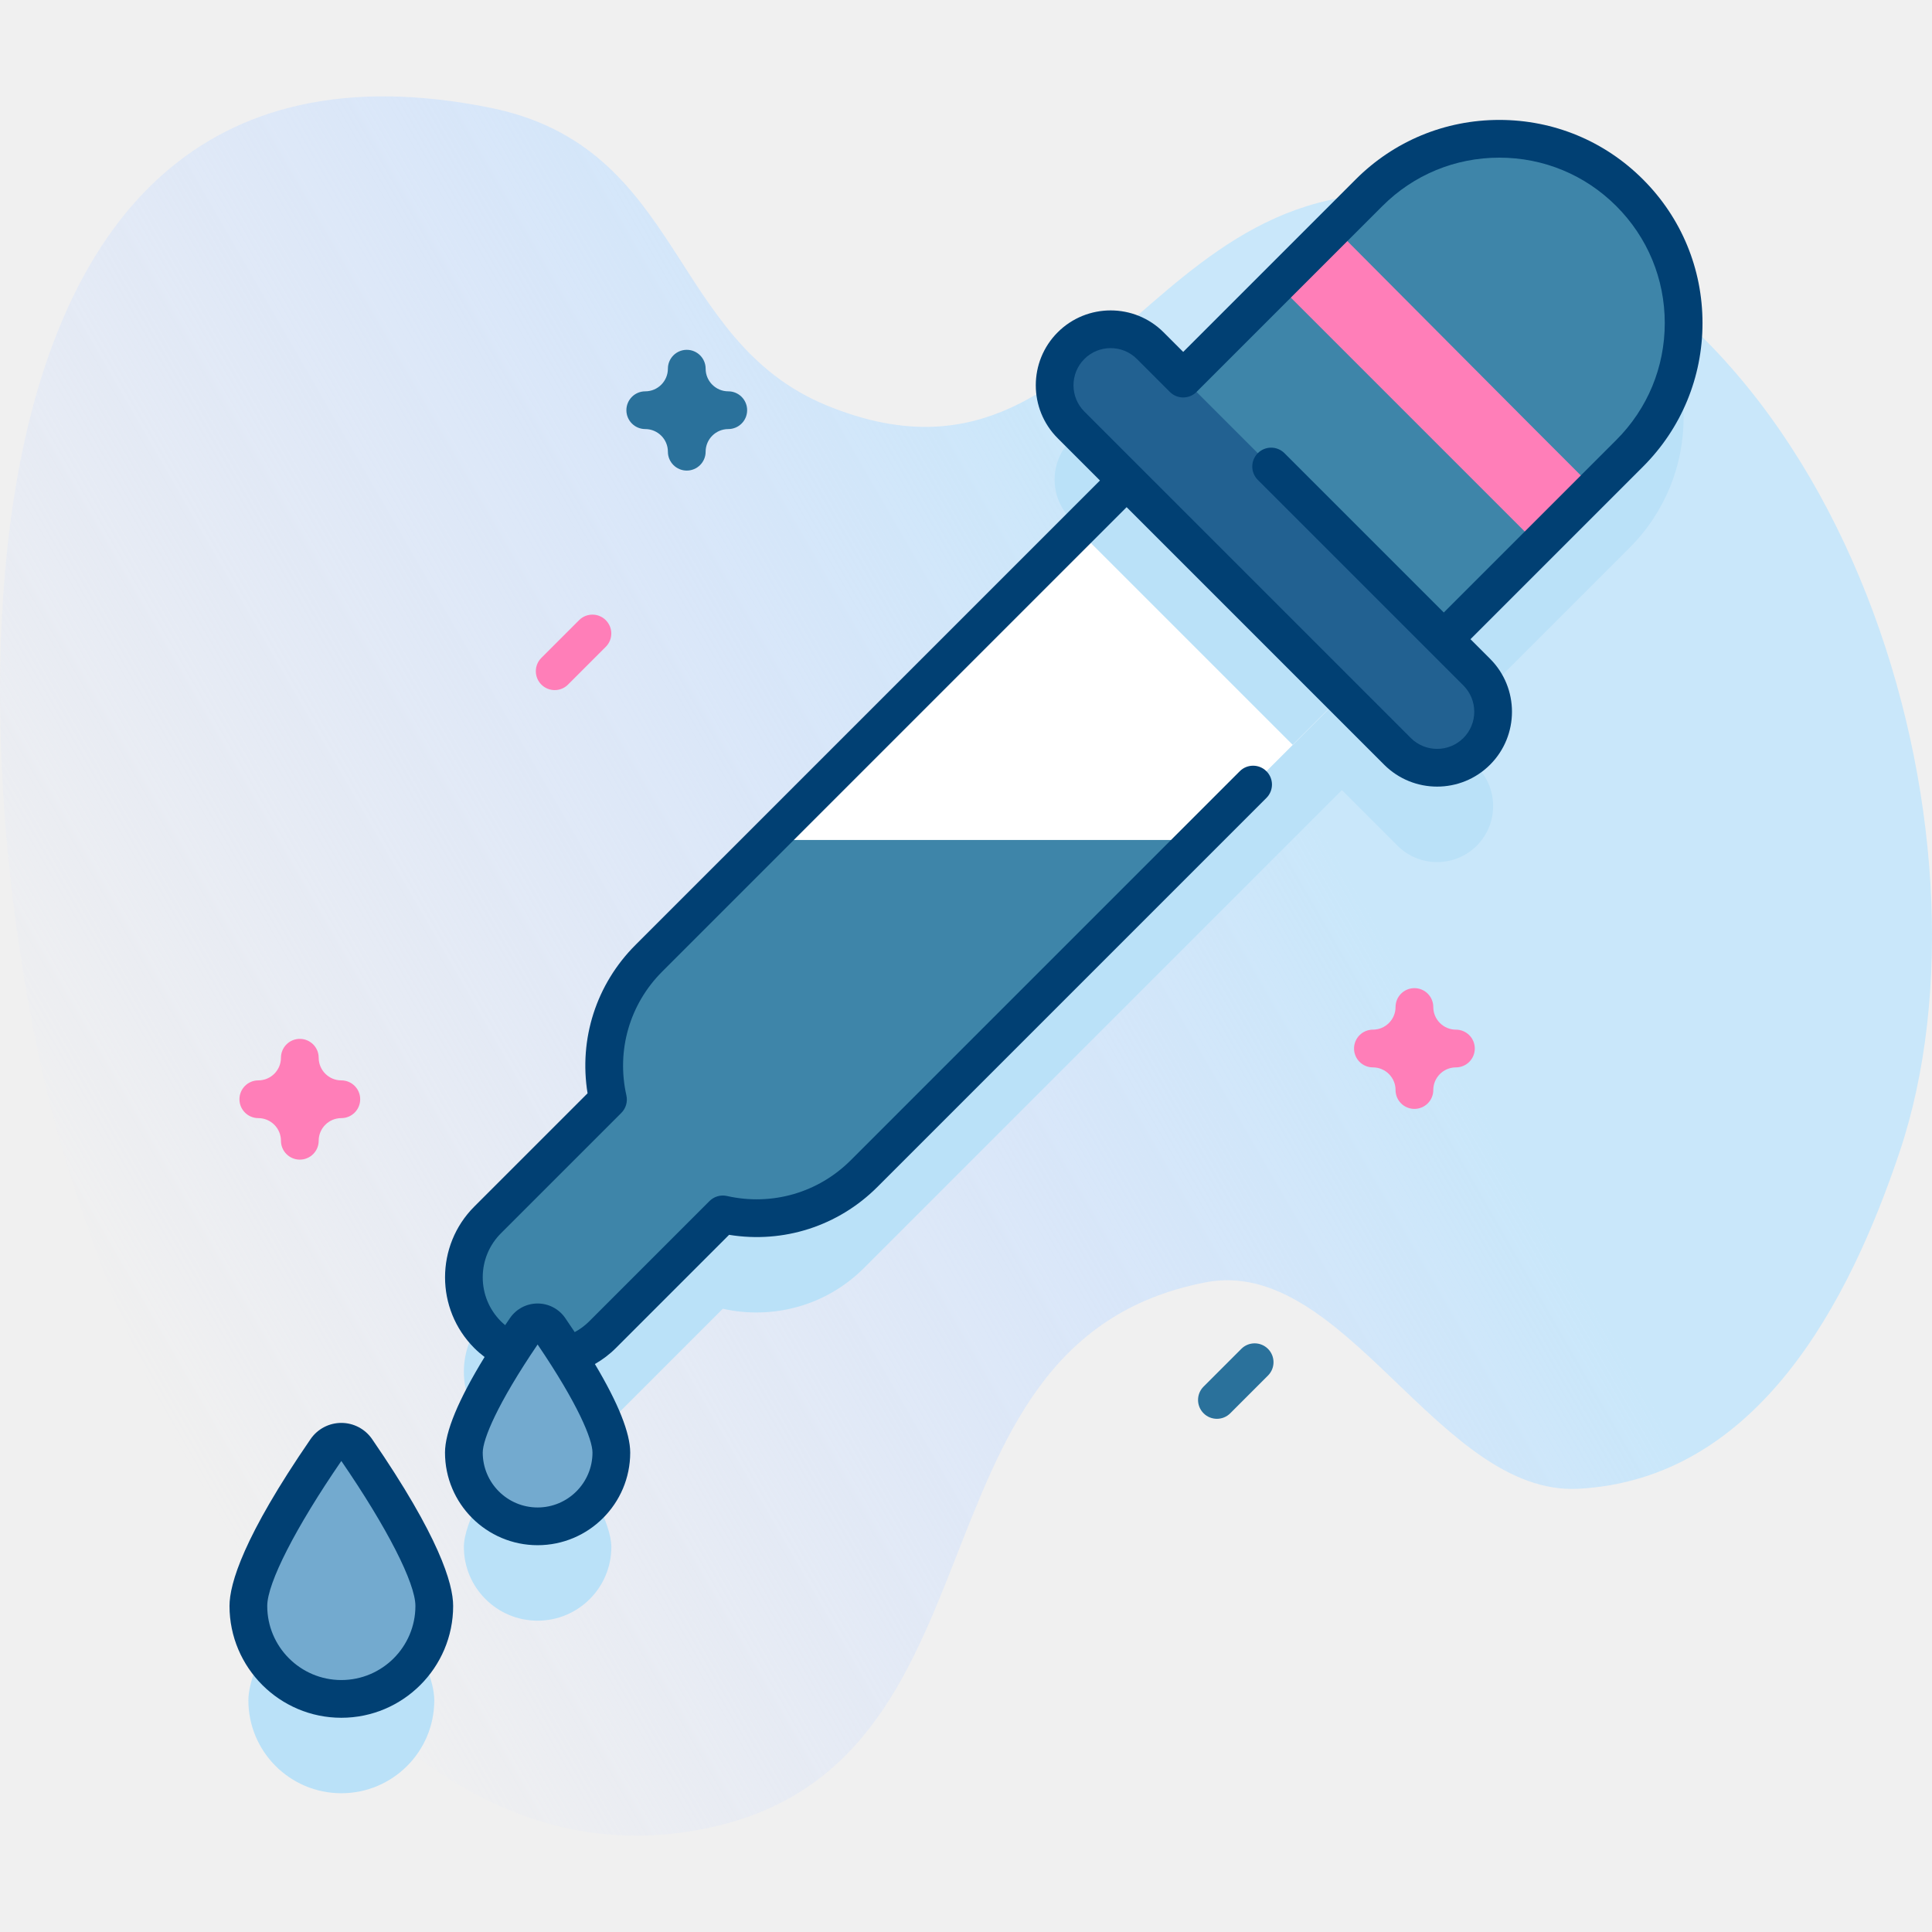
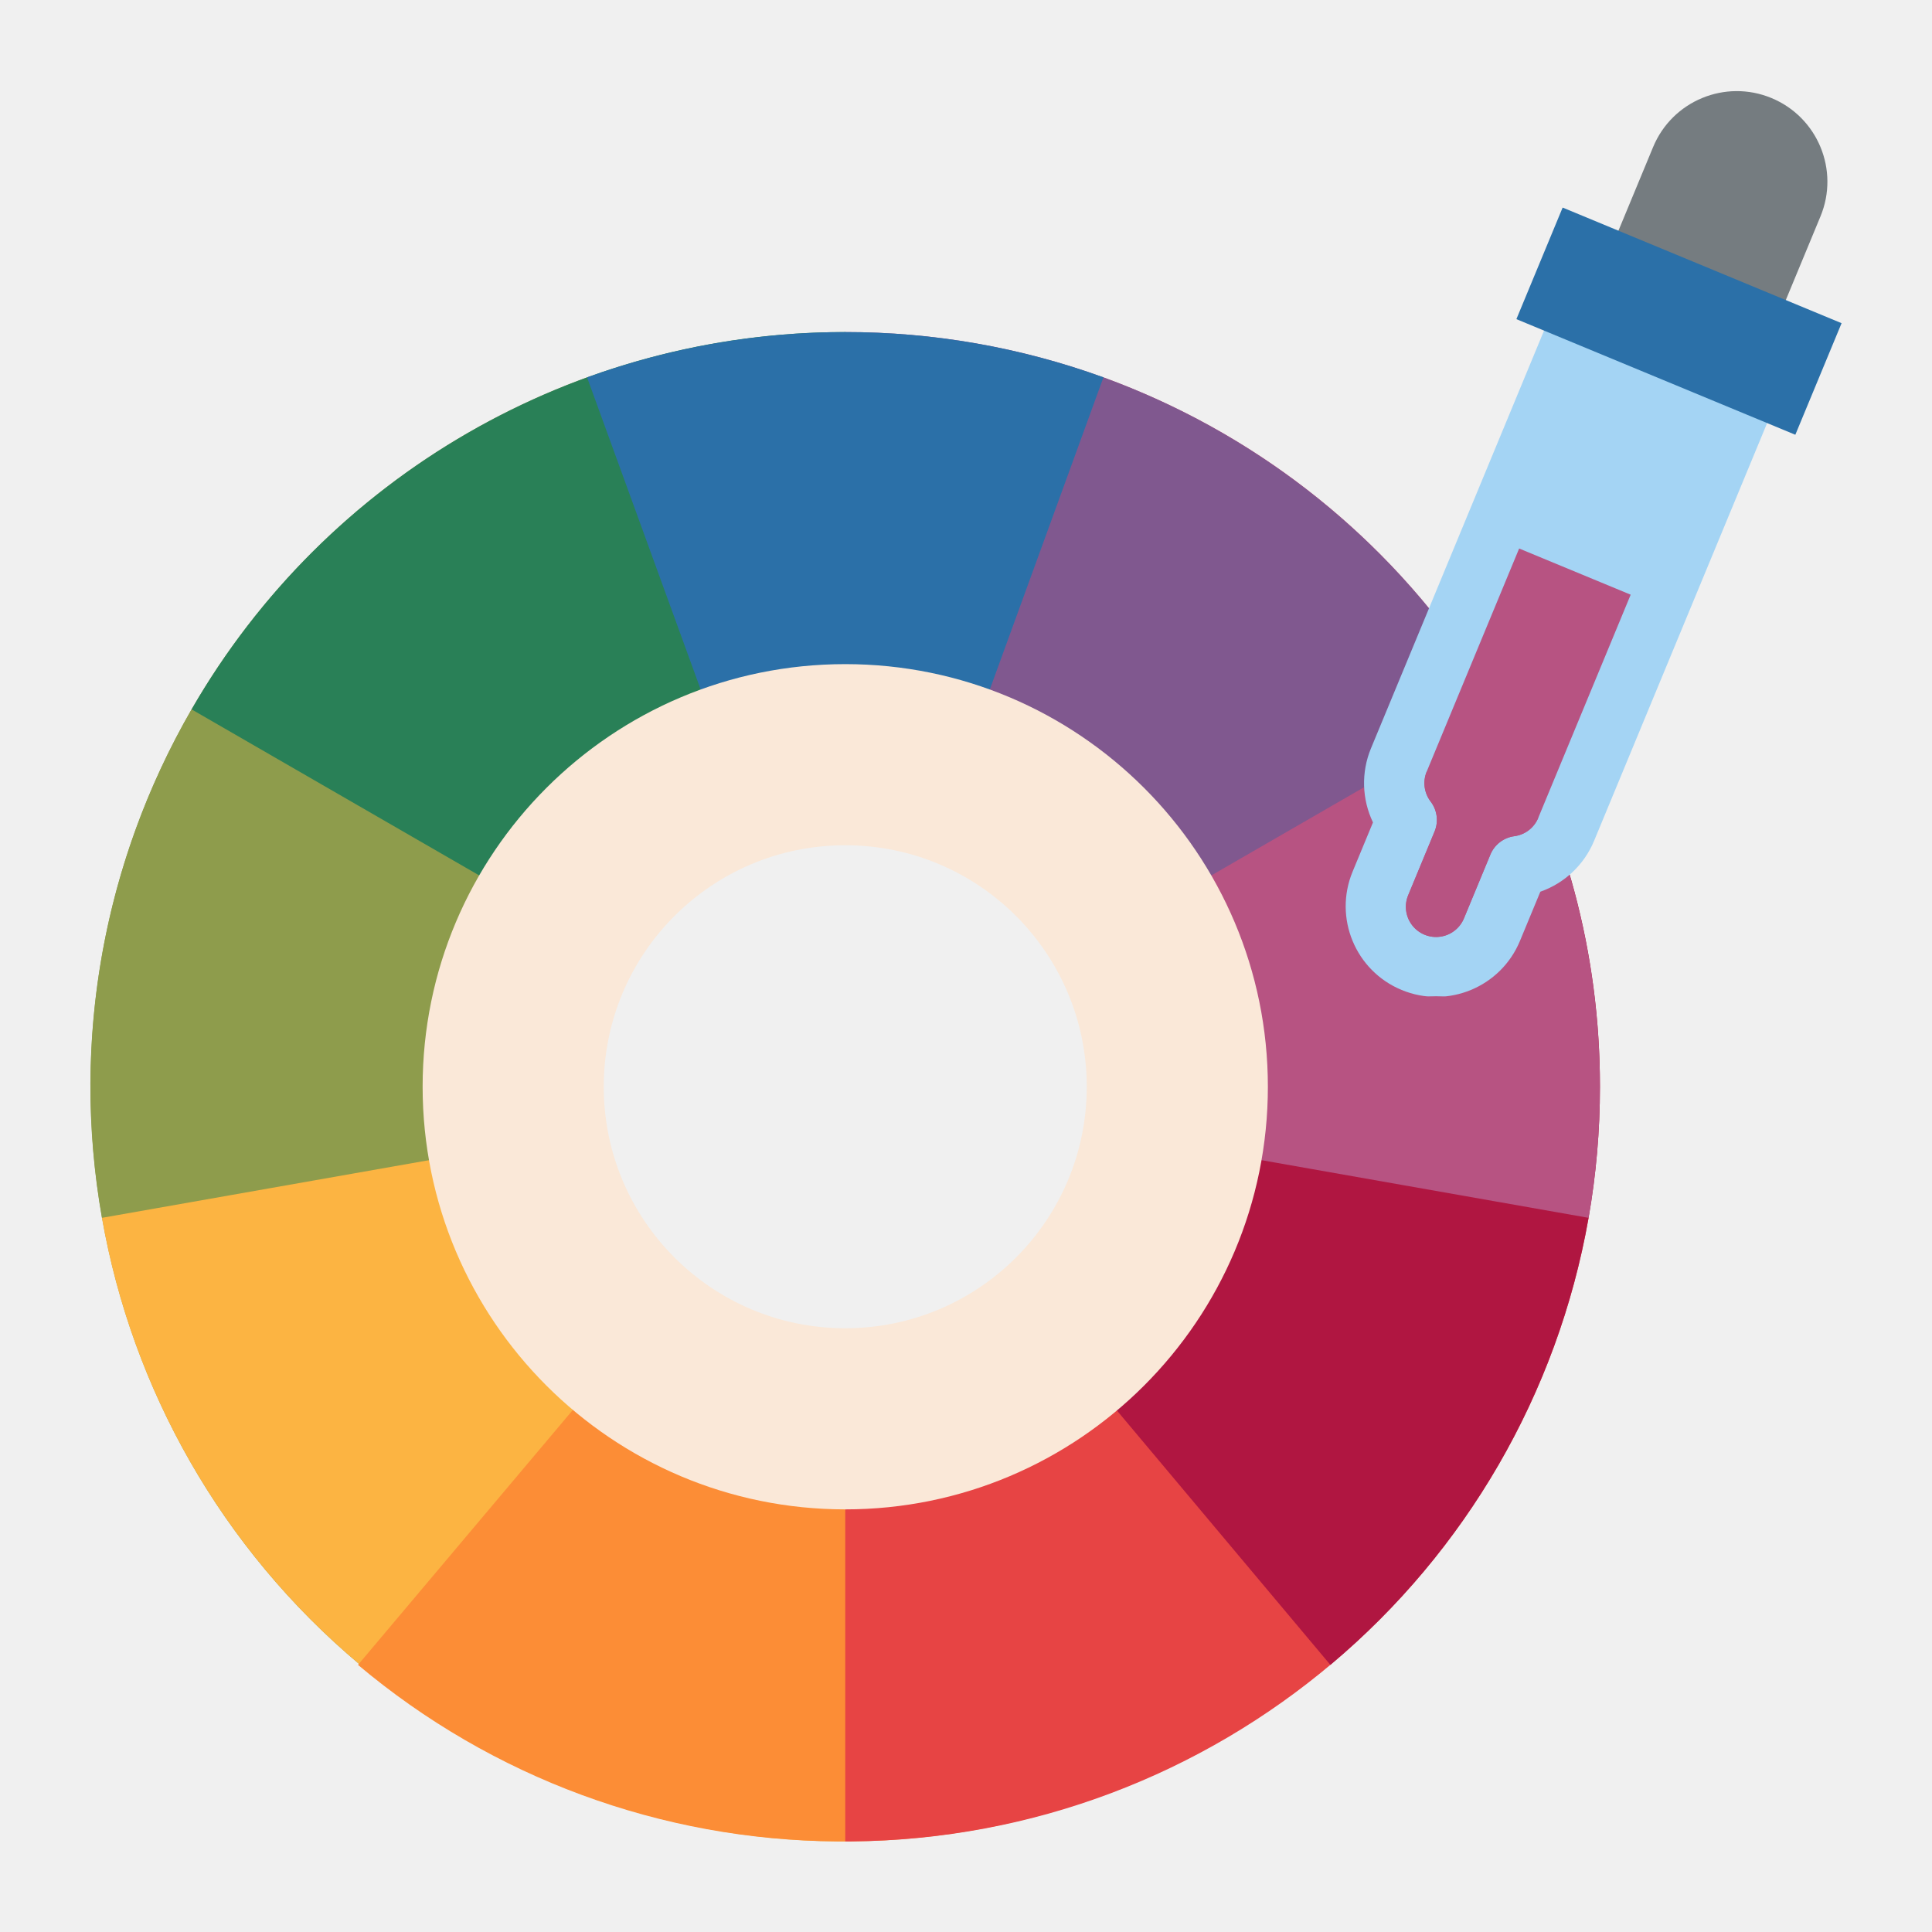
- <svg xmlns="http://www.w3.org/2000/svg" id="Capa_1" enable-background="new 0 0 512 512" height="512" viewBox="0 0 512 512" width="512">
-   <linearGradient id="SVGID_1_" gradientUnits="userSpaceOnUse" x1="23.821" x2="459.531" y1="343.269" y2="91.711">
-     <stop offset="0" stop-color="#d2deff" stop-opacity="0" />
-     <stop offset=".459" stop-color="#cee2fd" stop-opacity=".67" />
-     <stop offset=".685" stop-color="#c9e7fa" />
-   </linearGradient>
-   <g>
-     <g>
-       <path d="m16.074 302.88c18.727 64.003 72.707 194.564 163.922 182.845 91.486-11.755 55.758-129.725 139.508-145.894 36.867-7.118 61.857 56.689 98.806 54.704 47.588-2.557 71.81-49.663 85.108-89.264 28.197-83.968-14.029-226.352-112.858-251.011-86.244-21.519-96.332 83.855-171.322 53.248-42.149-17.203-37.938-68.576-89.272-78.942-155.299-31.36-138.811 189.15-113.892 274.314z" fill="url(#SVGID_1_)" />
-     </g>
-     <g>
-       <g fill="#bae1f8">
-         <path d="m431.875 76.077c-19.072-19.072-49.994-19.072-69.066 0l-49.251 49.251-8.726-8.726c-5.799-5.799-15.2-5.799-20.999 0s-5.799 15.2 0 20.999l14.733 14.733-126.628 126.628c-10.158 10.158-13.755 24.383-10.815 37.432l-31.89 31.89c-8.404 8.404-8.404 22.03 0 30.434 1.83 1.83 3.916 3.237 6.133 4.27-5.589 8.661-12.436 20.575-12.436 26.964 0 10.793 8.749 19.542 19.542 19.542s19.542-8.749 19.542-19.542c0-6.098-6.238-17.229-11.665-25.761 3.412-.969 6.633-2.787 9.319-5.473l31.89-31.89c13.049 2.941 27.274-.657 37.432-10.814l126.628-126.628 14.733 14.733c5.799 5.799 15.2 5.799 20.999 0 5.798-5.799 5.798-15.2 0-20.999l-8.726-8.726 49.251-49.251c19.071-19.072 19.071-49.994 0-69.066z" />
-         <path d="m86.427 409.206c-6.985 10.161-20.605 31.271-20.605 41.387 0 13.605 11.029 24.634 24.634 24.634s24.634-11.029 24.634-24.634c0-10.116-13.62-31.226-20.605-41.387-1.946-2.829-6.113-2.829-8.058 0z" />
-       </g>
-       <g>
-         <g>
-           <path d="m312.362 113.539-140.424 140.423c-10.158 10.158-13.755 24.383-10.815 37.432l-31.89 31.89c-8.404 8.404-8.404 22.03 0 30.434 8.404 8.404 22.03 8.404 30.434 0l31.89-31.89c13.049 2.941 27.274-.657 37.432-10.815l140.424-140.423z" fill="#fff" />
-           <path d="m308.553 115.116h37.882v80.683h-37.882z" fill="#bae1f8" transform="matrix(.707 -.707 .707 .707 -14.005 277.105)" />
-           <path d="m203.297 222.604-31.359 31.359c-10.158 10.158-13.755 24.383-10.815 37.432l-31.89 31.89c-8.404 8.404-8.404 22.03 0 30.434 8.404 8.404 22.03 8.404 30.434 0l31.89-31.89c13.049 2.941 27.274-.657 37.432-10.815l88.41-88.41z" fill="#3e85a9" />
-           <g>
-             <path d="m372.558 179.459 59.316-59.316c19.072-19.072 19.072-49.994 0-69.065-19.072-19.072-49.994-19.072-69.065 0l-59.316 59.316z" fill="#3e85a9" />
-             <path d="m407.613 144.404 24.262-24.261c19.072-19.072 19.072-49.993 0-69.065-19.072-19.072-49.993-19.072-69.065 0l-24.261 24.261c23.02 23.022 46.042 46.044 69.064 69.065z" fill="#ff7eb8" />
-             <path d="m422.472 129.545 9.402-9.403c19.072-19.072 19.072-49.993 0-69.065-19.072-19.072-49.993-19.072-69.065 0l-9.274 9.274c22.986 23.058 45.903 46.185 68.937 69.194z" fill="#3e85a9" />
-           </g>
-           <path d="m370.35 199.119-86.517-86.517c-5.799-5.799-5.799-15.2 0-20.999 5.799-5.799 15.2-5.799 20.999 0l86.517 86.517c5.799 5.799 5.799 15.2 0 20.999-5.799 5.798-15.2 5.798-20.999 0z" fill="#226191" />
-         </g>
-         <path d="m162.014 384.952c0 10.793-8.749 19.542-19.542 19.542s-19.542-8.749-19.542-19.542c0-8.025 10.805-24.771 16.346-32.832 1.543-2.244 4.849-2.244 6.392 0 5.541 8.061 16.346 24.807 16.346 32.832z" fill="#73aacf" />
-         <g>
-           <path d="m115.089 425.593c0 13.605-11.029 24.634-24.634 24.634s-24.634-11.029-24.634-24.634c0-10.116 13.62-31.226 20.605-41.387 1.945-2.829 6.112-2.829 8.057 0 6.986 10.161 20.606 31.271 20.606 41.387z" fill="#73aacf" />
-           <g>
-             <g>
-               <g>
-                 <g>
-                   <path d="m451.181 85.61c0-14.38-5.603-27.899-15.773-38.064-10.157-10.166-23.677-15.766-38.068-15.766s-27.911 5.6-38.065 15.765l-45.715 45.715-5.192-5.192c-7.739-7.741-20.332-7.739-28.069 0-7.739 7.738-7.739 20.331 0 28.069l11.198 11.198-123.095 123.093c-10.393 10.392-15.032 24.908-12.691 39.307l-30.013 30.014c-10.341 10.34-10.341 27.166 0 37.507.864.863 1.777 1.644 2.724 2.361-6.958 11.346-10.492 19.853-10.492 25.336 0 13.532 11.01 24.542 24.542 24.542s24.541-11.01 24.541-24.542c0-5.179-3.15-13.053-9.361-23.471 1.985-1.134 3.857-2.534 5.551-4.227l30.014-30.014c14.398 2.339 28.917-2.298 39.308-12.691l103.095-103.096c1.953-1.952 1.953-5.118 0-7.07-1.951-1.953-5.119-1.953-7.07 0l-103.097 103.095c-8.616 8.618-20.875 12.159-32.796 9.472-1.673-.376-3.423.13-4.635 1.343l-31.89 31.89c-1.16 1.16-2.452 2.103-3.827 2.837-.81-1.22-1.641-2.458-2.517-3.732-1.657-2.411-4.393-3.851-7.315-3.851-2.924 0-5.659 1.439-7.316 3.852-.44.64-.856 1.261-1.28 1.888-.38-.313-.753-.639-1.108-.994-3.12-3.119-4.839-7.268-4.839-11.681s1.719-8.562 4.839-11.683l31.89-31.89c1.213-1.212 1.72-2.962 1.343-4.635-2.686-11.918.855-24.179 9.472-32.796l123.093-123.093 68.25 68.25c3.869 3.868 8.952 5.803 14.034 5.803 5.083 0 10.166-1.935 14.034-5.804 7.739-7.738 7.739-20.331 0-28.069l-5.194-5.194 45.715-45.715c10.172-10.168 15.775-23.687 15.775-38.067zm-308.708 270.697c10.698 15.768 14.541 25.119 14.541 28.646 0 8.019-6.523 14.542-14.541 14.542-8.019 0-14.542-6.523-14.542-14.542 0-3.527 3.842-12.88 14.542-28.646zm240.146-193.987-42.22-42.22c-1.951-1.953-5.119-1.953-7.07 0-1.953 1.952-1.953 5.118 0 7.07l54.484 54.484c3.84 3.84 3.84 10.089 0 13.929-3.839 3.837-10.087 3.839-13.928 0l-86.518-86.518c-3.84-3.841-3.84-10.089 0-13.929 3.841-3.839 10.089-3.841 13.928 0l8.728 8.729c1.953 1.953 5.12 1.952 7.071.001.003-.003.005-.007.009-.011l49.243-49.242c8.268-8.276 19.274-12.834 30.993-12.834s22.726 4.558 30.996 12.836c8.282 8.279 12.845 19.286 12.845 30.994s-4.563 22.715-12.846 30.994z" fill="#014073" />
-                 </g>
-               </g>
-               <g>
-                 <g>
-                   <path d="m90.455 377.084c-3.256 0-6.302 1.604-8.148 4.289-17.758 25.831-21.485 38.305-21.485 44.22 0 16.34 13.294 29.634 29.634 29.634s29.634-13.294 29.634-29.634c0-5.914-3.728-18.386-21.484-44.22-1.848-2.685-4.894-4.289-8.151-4.289zm0 68.143c-10.826 0-19.634-8.808-19.634-19.634 0-6.066 7.52-20.779 19.635-38.421 12.113 17.642 19.633 32.355 19.633 38.421 0 10.826-8.808 19.634-19.634 19.634z" fill="#014073" />
-                 </g>
-               </g>
-             </g>
-           </g>
-         </g>
-       </g>
-       <path d="m147 182.883c-1.279 0-2.56-.488-3.535-1.465-1.953-1.952-1.953-5.118 0-7.07l10-10c1.951-1.953 5.119-1.953 7.07 0 1.953 1.952 1.953 5.118 0 7.07l-10 10c-.975.977-2.256 1.465-3.535 1.465z" fill="#ff7eb8" />
-       <path d="m322.494 376c-1.279 0-2.56-.488-3.535-1.465-1.953-1.952-1.953-5.118 0-7.07l10-10c1.951-1.953 5.119-1.953 7.07 0 1.953 1.952 1.953 5.118 0 7.07l-10 10c-.975.977-2.256 1.465-3.535 1.465z" fill="#2a719b" />
-       <path d="m374.836 293.869c-2.762 0-5-2.238-5-5 0-3.309-2.691-6-6-6-2.762 0-5-2.238-5-5s2.238-5 5-5c3.309 0 6-2.691 6-6 0-2.762 2.238-5 5-5s5 2.238 5 5c0 3.309 2.691 6 6 6 2.762 0 5 2.238 5 5s-2.238 5-5 5c-3.309 0-6 2.691-6 6 0 2.762-2.238 5-5 5z" fill="#ff7eb8" />
-       <path d="m182 124.707c-2.762 0-5-2.238-5-5 0-3.309-2.691-6-6-6-2.762 0-5-2.238-5-5s2.238-5 5-5c3.309 0 6-2.691 6-6 0-2.762 2.238-5 5-5s5 2.238 5 5c0 3.309 2.691 6 6 6 2.762 0 5 2.238 5 5s-2.238 5-5 5c-3.309 0-6 2.691-6 6 0 2.762-2.238 5-5 5z" fill="#2a719b" />
-       <path d="m79.455 307.313c-2.762 0-5-2.238-5-5 0-3.309-2.691-6-6-6-2.762 0-5-2.238-5-5s2.238-5 5-5c3.309 0 6-2.691 6-6 0-2.762 2.238-5 5-5s5 2.238 5 5c0 3.309 2.691 6 6 6 2.762 0 5 2.238 5 5s-2.238 5-5 5c-3.309 0-6 2.691-6 6 0 2.761-2.238 5-5 5z" fill="#ff7eb8" />
-     </g>
+ <svg xmlns="http://www.w3.org/2000/svg" id="Flat" height="512" viewBox="0 0 512 512" width="512">
+   <path d="m167.44 355.41-71.99 85.81a.01.01 0 0 1 -.01-.01 200.077 200.077 0 0 1 -44.67-253.22l97.01 56a88.028 88.028 0 0 0 19.66 111.42z" fill="#8e9c4c" />
+   <path d="m193.89 205.29a88.161 88.161 0 0 0 -56.57 98l-110.31 19.45a200.092 200.092 0 0 1 128.57-222.73z" fill="#8e9c4c" />
+   <path d="m224 376v112h-.56c-.58 0-1.16 0-1.73-.01a199.169 199.169 0 0 1 -126.26-46.77.01.01 0 0 1 -.01-.01c-.11-.09-.22-.19-.33-.28a199.726 199.726 0 0 1 -68.1-118.19l110.31-19.45a88.065 88.065 0 0 0 86.68 72.71z" fill="#fcb442" />
+   <path d="m352 441.21a199.149 199.149 0 0 1 -126.27 46.78c-.57.01-1.15.01-1.73.01h-.56c-.58 0-1.16 0-1.73-.01a199.114 199.114 0 0 1 -126.82-46.77.01.01 0 0 1 -.01-.01l.23-.28 72.18-85.65a87.964 87.964 0 0 0 113.12.25z" fill="#fc8d36" />
+   <path d="m420.99 322.73v.01a200.051 200.051 0 0 1 -195.26 165.25c-.57.01-1.15.01-1.73.01v-112a87.584 87.584 0 0 0 56.41-20.47l.15-.12a87.922 87.922 0 0 0 30.12-52.12z" fill="#e74444" />
+   <path d="m424 288a200.717 200.717 0 0 1 -3.01 34.73v.01a199.782 199.782 0 0 1 -68.43 118.47l-72-85.8a88.014 88.014 0 0 0 19.66-111.41v-.01l97.01-56a199 199 0 0 1 26.77 100.01z" fill="#b01641" />
+   <path d="m424 288a200.717 200.717 0 0 1 -3.01 34.73v.01l-110.31-19.45a88.629 88.629 0 0 0 1.32-15.29 87.561 87.561 0 0 0 -11.78-44v-.01a88.328 88.328 0 0 0 -46.12-38.71l38.32-105.27a200.01 200.01 0 0 1 131.58 187.99z" fill="#b75382" />
+   <path d="m300.22 244v-.01a87.848 87.848 0 0 0 -76.22-43.99v-112a199.9 199.9 0 0 1 68.42 12v.01a200.6 200.6 0 0 1 104.81 87.98z" fill="#80588f" />
+   <path d="m224 88v112a87.892 87.892 0 0 0 -76.22 43.99l-97.01-56a199.685 199.685 0 0 1 173.23-99.99z" fill="#298057" />
+   <path d="m292.42 100v.01l-38.32 105.27a88.386 88.386 0 0 0 -60.21.01l-38.31-105.28a200.975 200.975 0 0 1 136.84-.01z" fill="#2b70a8" />
+   <path d="m477.547 89.815-59.128-24.49-40.519 97.814-14.594 35.219a24.087 24.087 0 0 0 .549 19.592l-5.4 13.038a24 24 0 1 0 44.345 18.374l5.407-13.049a24.023 24.023 0 0 0 14.231-13.458zm-69.893 126.925a8 8 0 0 1 -6.339 4.859 8 8 0 0 0 -6.346 4.869l-6.95 16.77a8 8 0 1 1 -14.777-6.128l6.94-16.759a8.006 8.006 0 0 0 -1.044-7.93 8.033 8.033 0 0 1 -1.048-7.937l29.567 12.248z" fill="#a4d4f4" />
+   <path d="m458.27 23.617a24 24 0 0 1 24 24v34.238a0 0 0 0 1 0 0h-48a0 0 0 0 1 0 0v-34.238a24 24 0 0 1 24-24z" fill="#757c80" transform="matrix(.924 .383 -.383 .924 55.065 -171.358)" />
+   <path d="m404.922 68.961h80v32h-80z" fill="#2b70a8" transform="matrix(.924 .383 -.383 .924 66.381 -163.797)" />
+   <path d="m224 176a112 112 0 1 0 112 112 112 112 0 0 0 -112-112zm0 176a64 64 0 1 1 64-64 64 64 0 0 1 -64 64z" fill="#fae8d8" />
+   <g fill="#b75382">
+     <path d="m380.6 264.178a23.988 23.988 0 0 0 2.776-.178h-5.621a23.684 23.684 0 0 0 2.845.178z" />
+     <path d="m407.654 216.74 24.493-59.14-29.558-12.24-24.5 59.121a8.029 8.029 0 0 0 1.047 7.939 8.006 8.006 0 0 1 1.044 7.93l-6.94 16.759a8 8 0 1 0 14.777 6.128l6.95-16.77a8 8 0 0 1 6.346-4.869 8 8 0 0 0 6.341-4.858z" />
  </g>
</svg>
